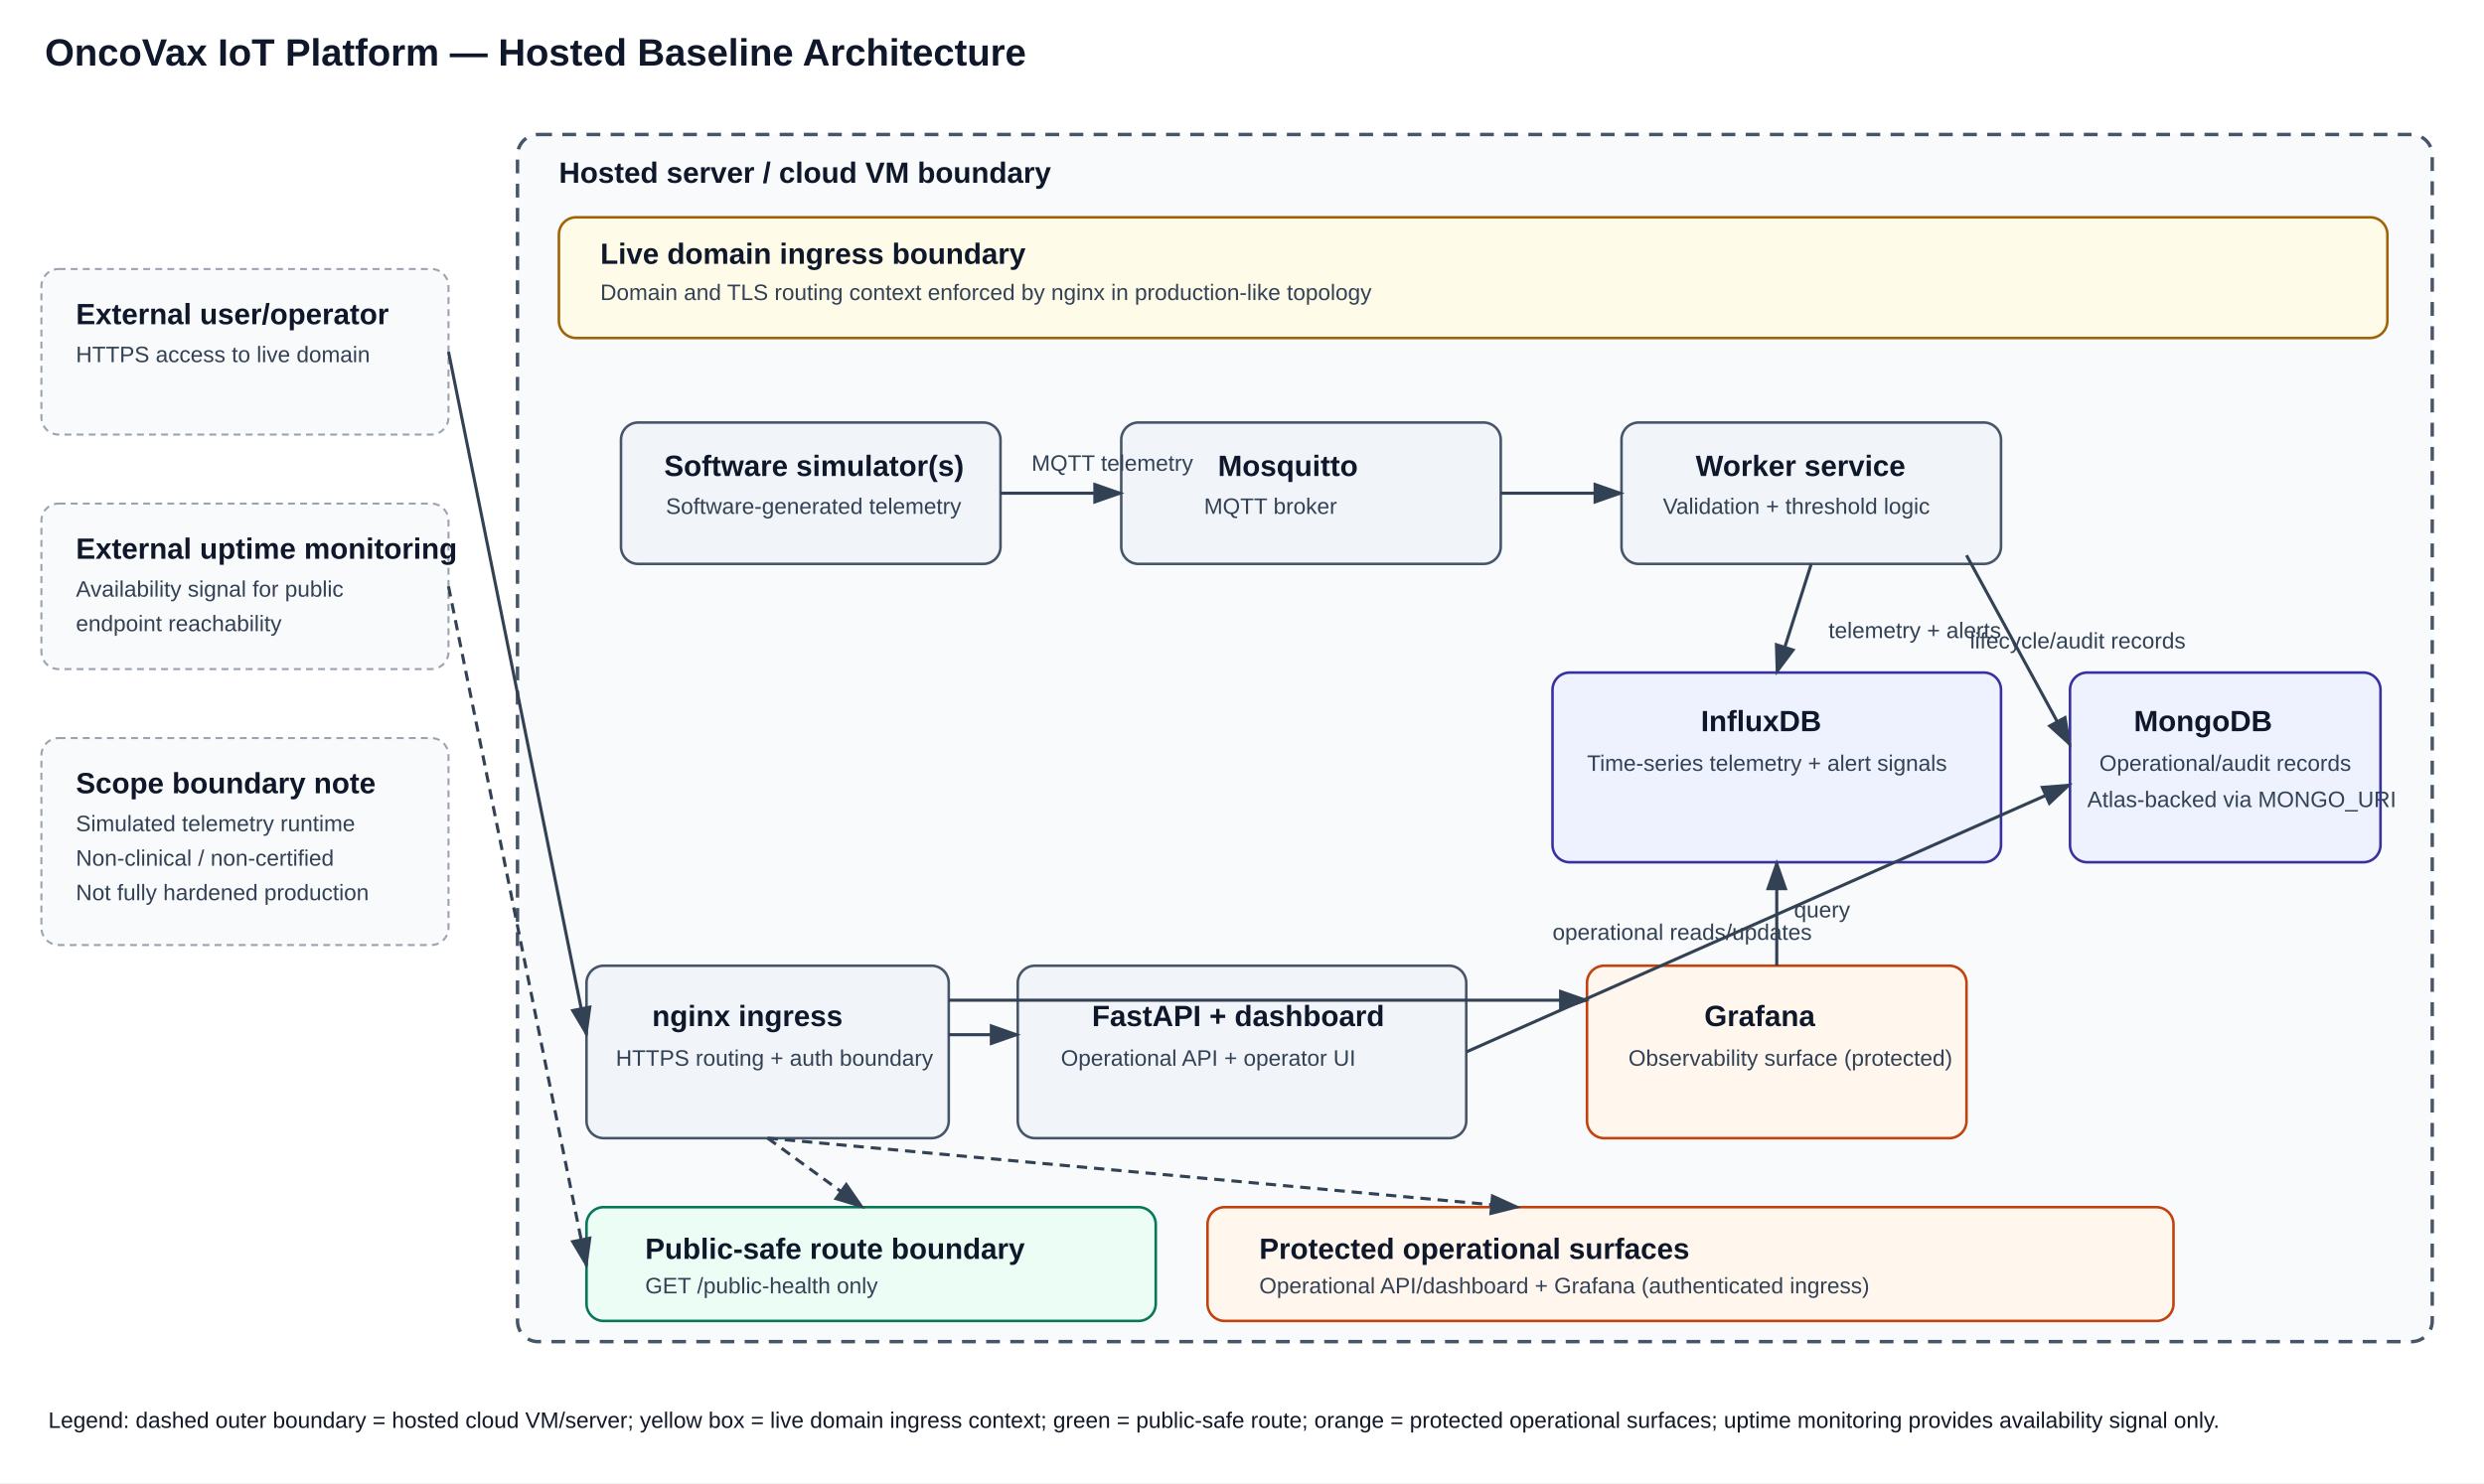
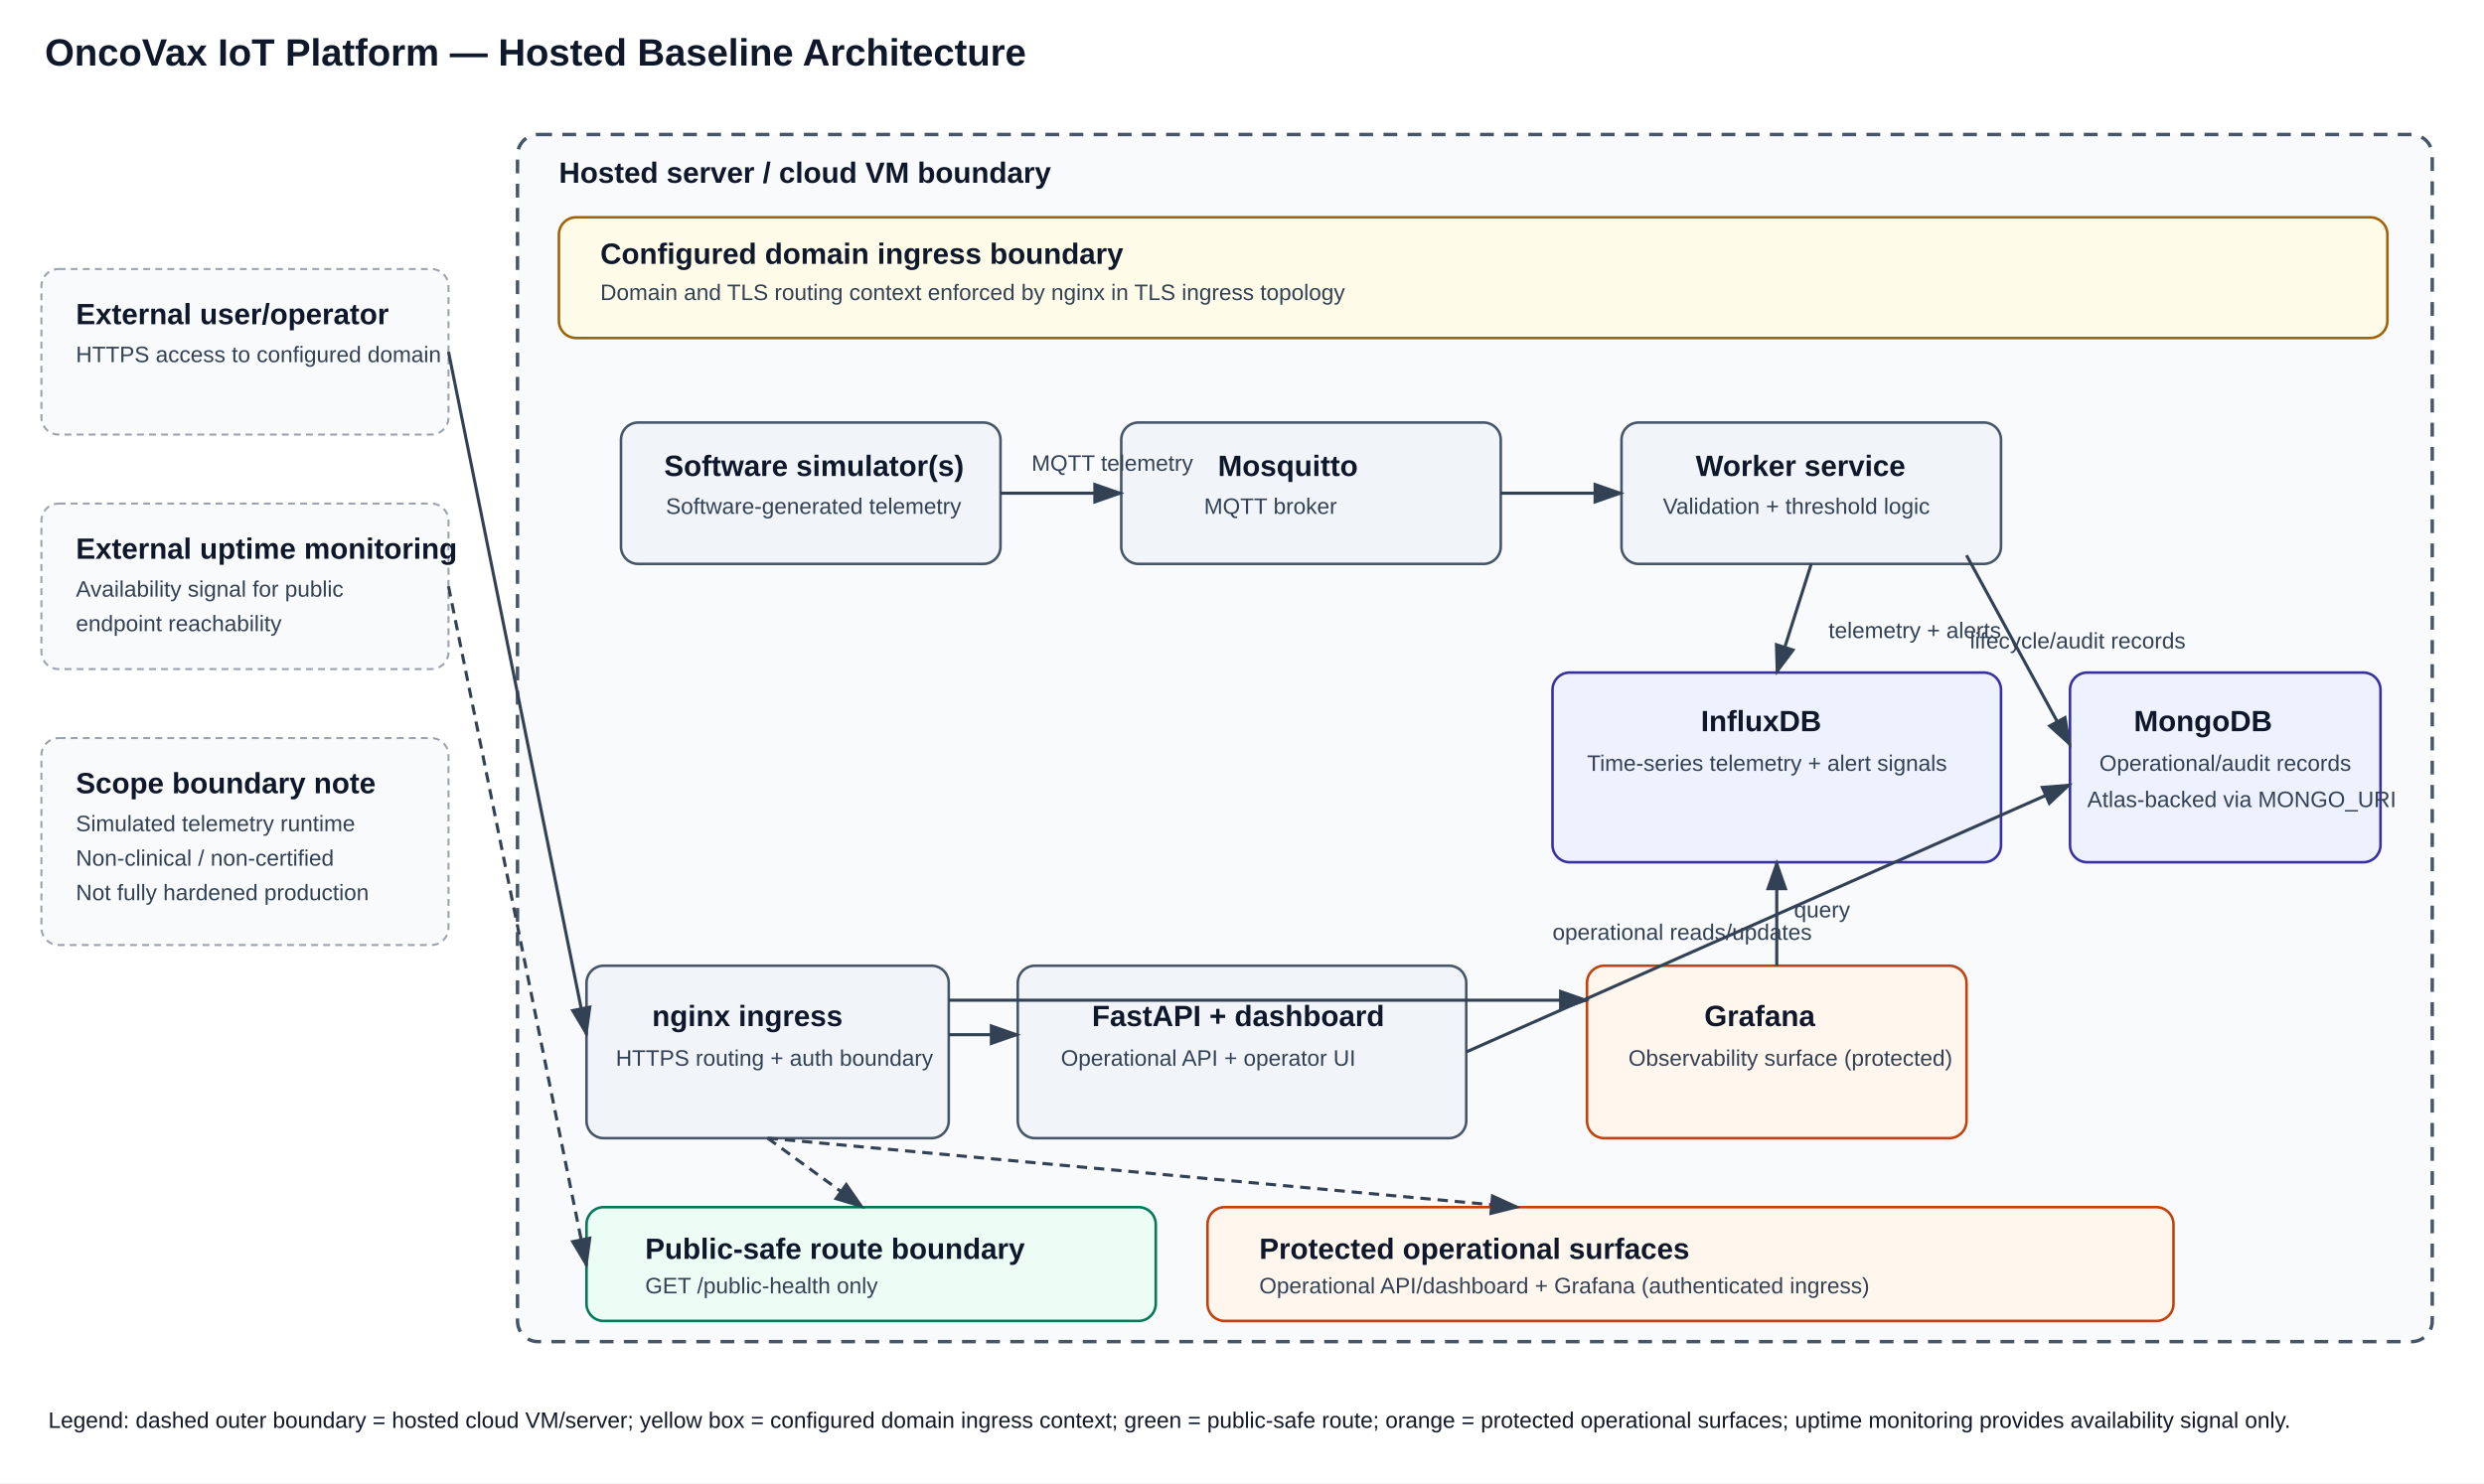
<svg xmlns="http://www.w3.org/2000/svg" width="1440" height="860" viewBox="0 0 1440 860" role="img" aria-labelledby="title desc">
  <defs>
    <style>
      .bg { fill: #ffffff; }
      .host { fill: #f8fafc; stroke: #475569; stroke-width: 2; stroke-dasharray: 8 6; }
      .domain { fill: #fefce8; stroke: #a16207; stroke-width: 1.5; }
      .box { fill: #f1f5f9; stroke: #475569; stroke-width: 1.5; }
      .store { fill: #eef2ff; stroke: #3730a3; stroke-width: 1.5; }
      .public { fill: #ecfdf5; stroke: #047857; stroke-width: 1.5; }
      .protected { fill: #fff7ed; stroke: #c2410c; stroke-width: 1.5; }
      .note { fill: #f9fafb; stroke: #9ca3af; stroke-width: 1.2; stroke-dasharray: 4 3; }
      .title { font: 700 22px Arial, sans-serif; fill: #0f172a; }
      .h2 { font: 600 17px Arial, sans-serif; fill: #0f172a; }
      .text { font: 14px Arial, sans-serif; fill: #0f172a; }
      .small { font: 13px Arial, sans-serif; fill: #334155; }
      .legend { font: 13px Arial, sans-serif; fill: #111827; }
      .arrow { stroke: #334155; stroke-width: 1.8; fill: none; marker-end: url(#arrowhead); }
      .dash { stroke-dasharray: 6 4; }
    </style>
    <marker id="arrowhead" markerWidth="10" markerHeight="7" refX="9" refY="3.5" orient="auto">
      <polygon points="0 0, 10 3.5, 0 7" fill="#334155" />
    </marker>
  </defs>
  <rect class="bg" x="0" y="0" width="1440" height="860" />
  <text class="title" x="26" y="38">OncoVax IoT Platform — Hosted Baseline Architecture</text>
  <rect class="host" x="300" y="78" width="1110" height="700" rx="12" ry="12" />
  <text class="h2" x="324" y="106">Hosted server / cloud VM boundary</text>
  <rect class="domain" x="324" y="126" width="1060" height="70" rx="10" ry="10" />
-   <text class="h2" x="348" y="153">Live domain ingress boundary</text>
-   <text class="small" x="348" y="174">Domain and TLS routing context enforced by nginx in production-like topology</text>
+   <text class="h2" x="348" y="153">Configured domain ingress boundary</text>
+   <text class="small" x="348" y="174">Domain and TLS routing context enforced by nginx in TLS ingress topology</text>
  <rect class="box" x="360" y="245" width="220" height="82" rx="10" ry="10" />
  <text class="h2" x="385" y="276">Software simulator(s)</text>
  <text class="small" x="386" y="298">Software-generated telemetry</text>
  <rect class="box" x="650" y="245" width="220" height="82" rx="10" ry="10" />
  <text class="h2" x="706" y="276">Mosquitto</text>
  <text class="small" x="698" y="298">MQTT broker</text>
  <rect class="box" x="940" y="245" width="220" height="82" rx="10" ry="10" />
  <text class="h2" x="983" y="276">Worker service</text>
  <text class="small" x="964" y="298">Validation + threshold logic</text>
  <rect class="store" x="900" y="390" width="260" height="110" rx="10" ry="10" />
  <text class="h2" x="986" y="424">InfluxDB</text>
  <text class="small" x="920" y="447">Time-series telemetry + alert signals</text>
  <rect class="store" x="1200" y="390" width="180" height="110" rx="10" ry="10" />
  <text class="h2" x="1237" y="424">MongoDB</text>
  <text class="small" x="1217" y="447">Operational/audit records</text>
  <text class="small" x="1210" y="468">Atlas-backed via MONGO_URI</text>
  <rect class="box" x="590" y="560" width="260" height="100" rx="10" ry="10" />
  <text class="h2" x="633" y="595">FastAPI + dashboard</text>
  <text class="small" x="615" y="618">Operational API + operator UI</text>
  <rect class="protected" x="920" y="560" width="220" height="100" rx="10" ry="10" />
  <text class="h2" x="988" y="595">Grafana</text>
  <text class="small" x="944" y="618">Observability surface (protected)</text>
  <rect class="box" x="340" y="560" width="210" height="100" rx="10" ry="10" />
  <text class="h2" x="378" y="595">nginx ingress</text>
  <text class="small" x="357" y="618">HTTPS routing + auth boundary</text>
  <rect class="public" x="340" y="700" width="330" height="66" rx="10" ry="10" />
  <text class="h2" x="374" y="730">Public-safe route boundary</text>
  <text class="small" x="374" y="750">GET /public-health only</text>
  <rect class="protected" x="700" y="700" width="560" height="66" rx="10" ry="10" />
  <text class="h2" x="730" y="730">Protected operational surfaces</text>
  <text class="small" x="730" y="750">Operational API/dashboard + Grafana (authenticated ingress)</text>
  <rect class="note" x="24" y="156" width="236" height="96" rx="10" ry="10" />
  <text class="h2" x="44" y="188">External user/operator</text>
-   <text class="small" x="44" y="210">HTTPS access to live domain</text>
+   <text class="small" x="44" y="210">HTTPS access to configured domain</text>
  <rect class="note" x="24" y="292" width="236" height="96" rx="10" ry="10" />
  <text class="h2" x="44" y="324">External uptime monitoring</text>
  <text class="small" x="44" y="346">Availability signal for public</text>
  <text class="small" x="44" y="366">endpoint reachability</text>
  <rect class="note" x="24" y="428" width="236" height="120" rx="10" ry="10" />
  <text class="h2" x="44" y="460">Scope boundary note</text>
  <text class="small" x="44" y="482">Simulated telemetry runtime</text>
  <text class="small" x="44" y="502">Non-clinical / non-certified</text>
  <text class="small" x="44" y="522">Not fully hardened production</text>
  <line class="arrow" x1="260" y1="204" x2="340" y2="600" />
  <line class="arrow dash" x1="260" y1="340" x2="340" y2="734" />
  <line class="arrow" x1="580" y1="286" x2="650" y2="286" />
  <text class="small" x="598" y="273">MQTT telemetry</text>
  <line class="arrow" x1="870" y1="286" x2="940" y2="286" />
  <line class="arrow" x1="1050" y1="327" x2="1030" y2="390" />
  <text class="small" x="1060" y="370">telemetry + alerts</text>
  <line class="arrow" x1="1140" y1="322" x2="1200" y2="432" />
  <text class="small" x="1142" y="376">lifecycle/audit records</text>
  <line class="arrow" x1="850" y1="610" x2="1200" y2="455" />
  <text class="small" x="900" y="545">operational reads/updates</text>
  <line class="arrow" x1="1030" y1="560" x2="1030" y2="500" />
  <text class="small" x="1040" y="532">query</text>
  <line class="arrow" x1="550" y1="600" x2="590" y2="600" />
  <line class="arrow" x1="550" y1="580" x2="920" y2="580" />
  <line class="arrow dash" x1="445" y1="660" x2="500" y2="700" />
  <line class="arrow dash" x1="445" y1="660" x2="880" y2="700" />
-   <text class="legend" x="28" y="828">Legend: dashed outer boundary = hosted cloud VM/server; yellow box = live domain ingress context; green = public-safe route; orange = protected operational surfaces; uptime monitoring provides availability signal only.</text>
+   <text class="legend" x="28" y="828">Legend: dashed outer boundary = hosted cloud VM/server; yellow box = configured domain ingress context; green = public-safe route; orange = protected operational surfaces; uptime monitoring provides availability signal only.</text>
</svg>
